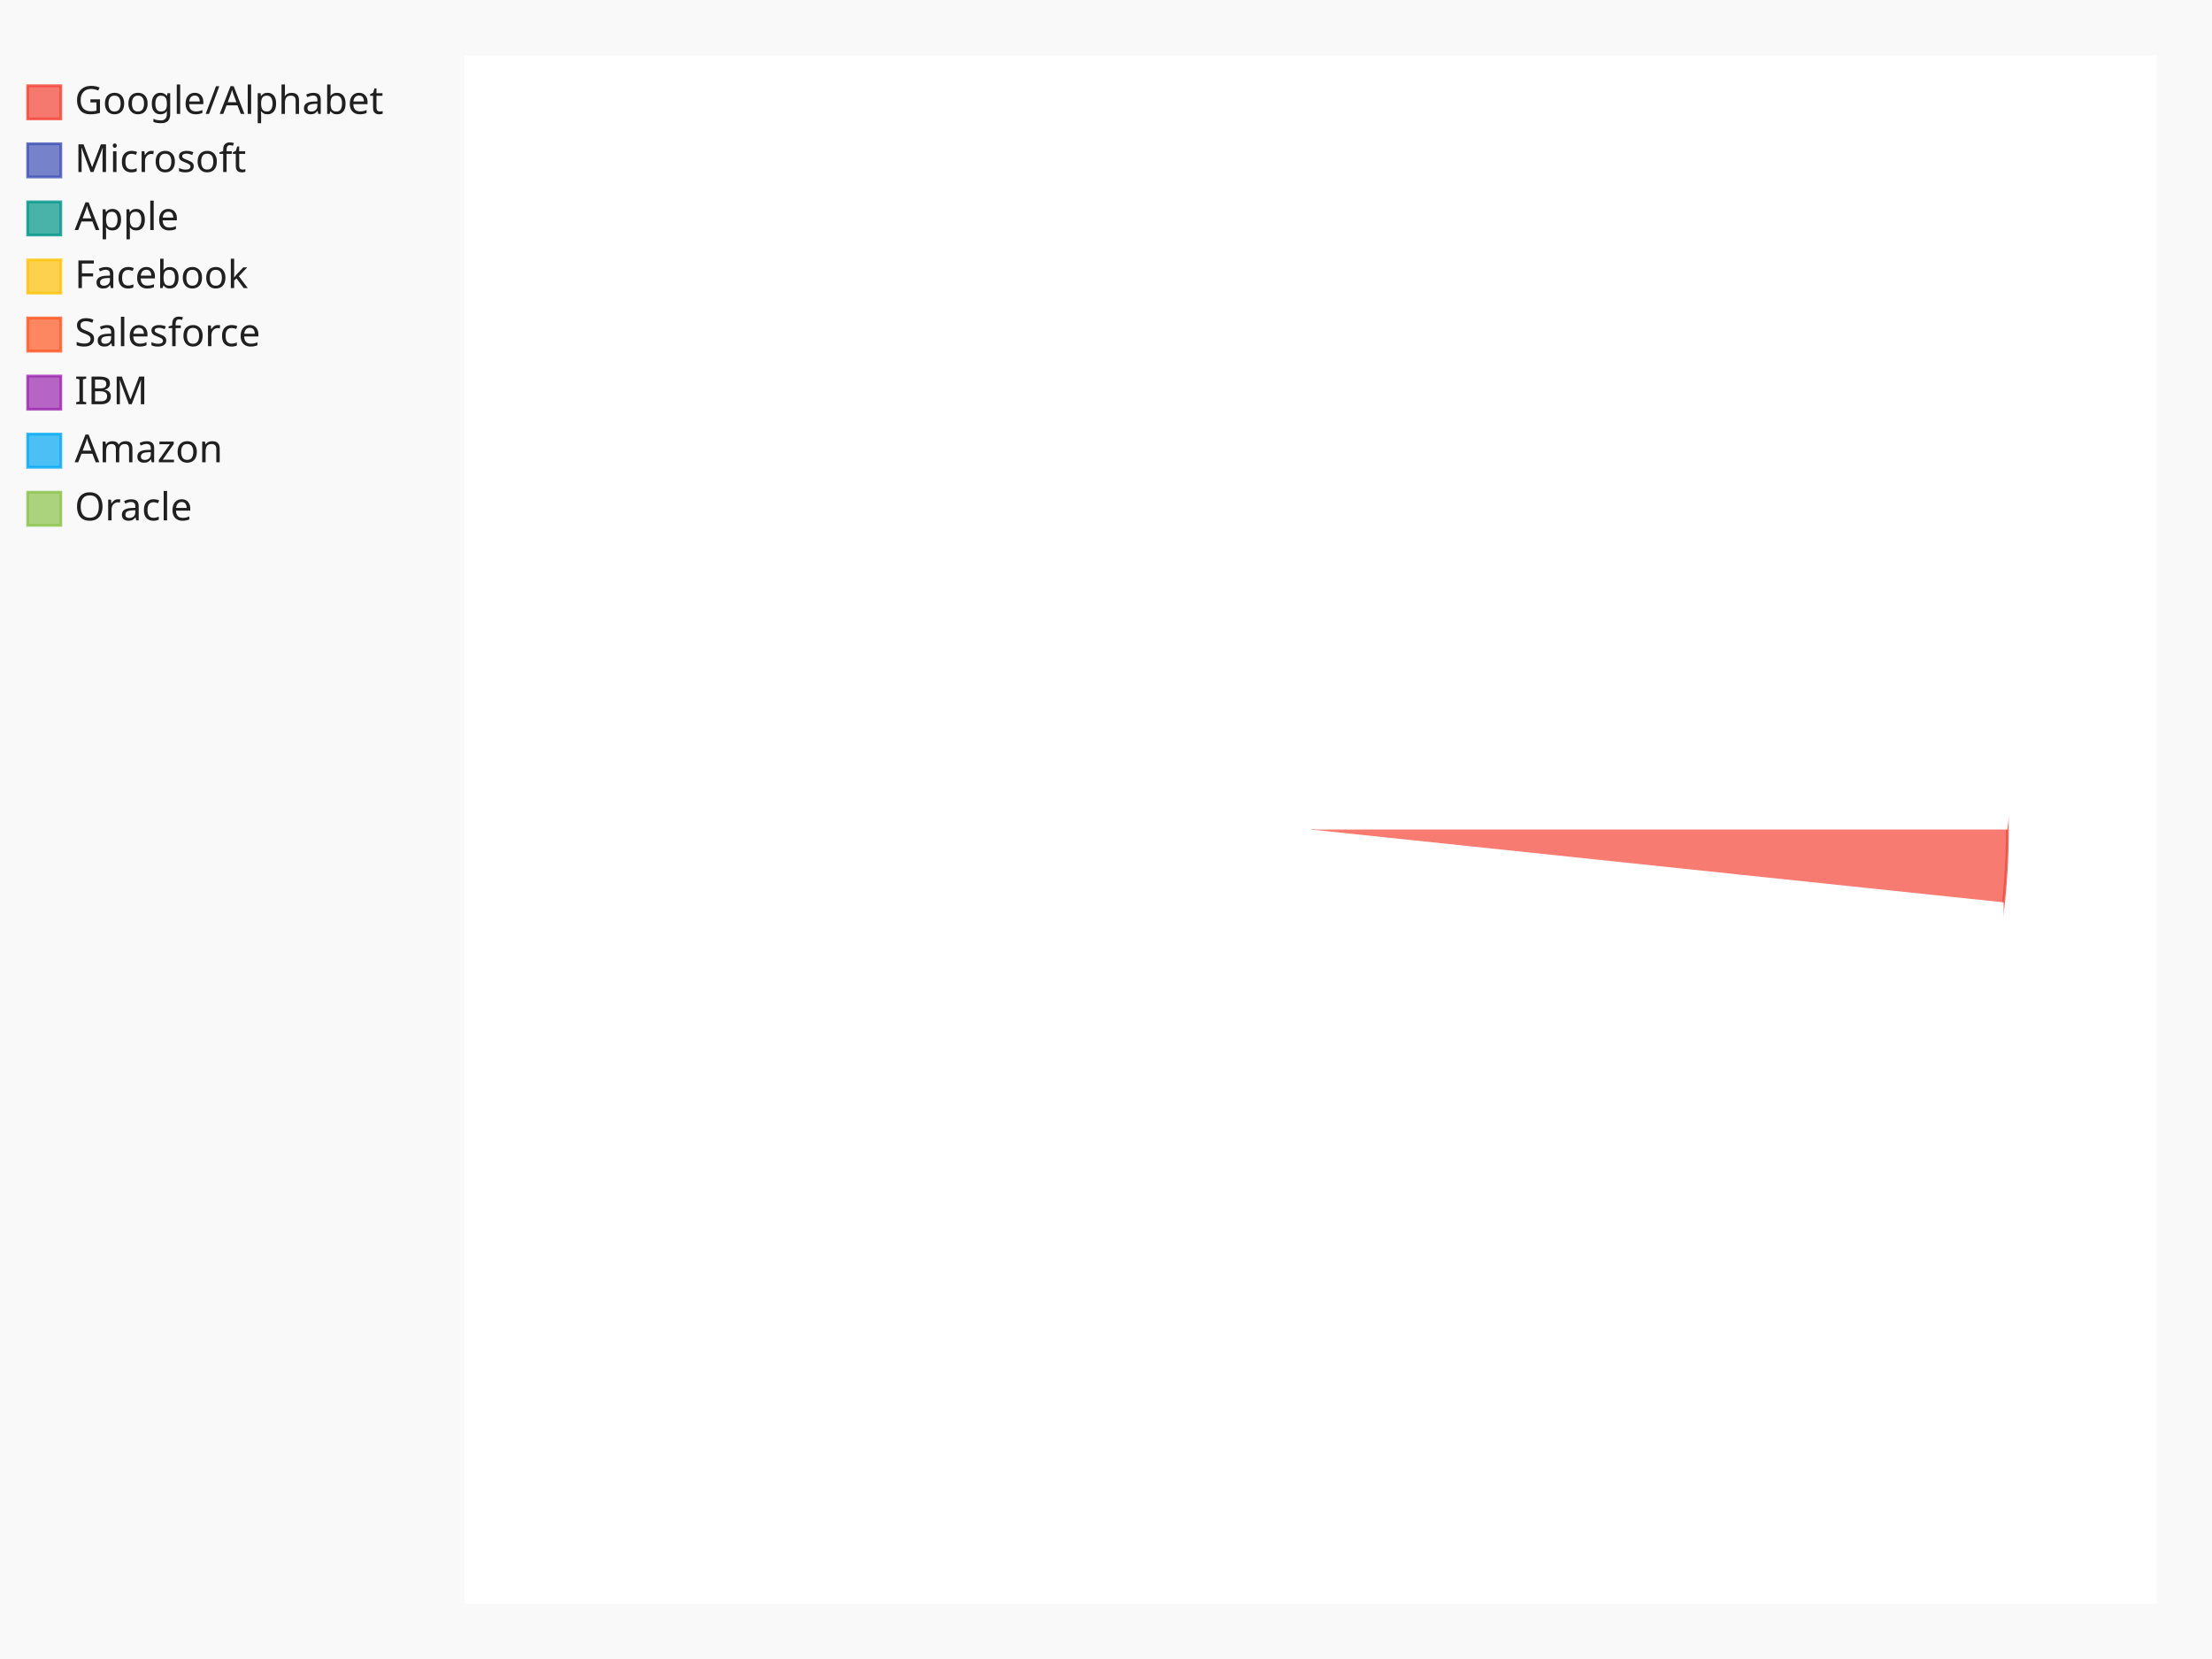
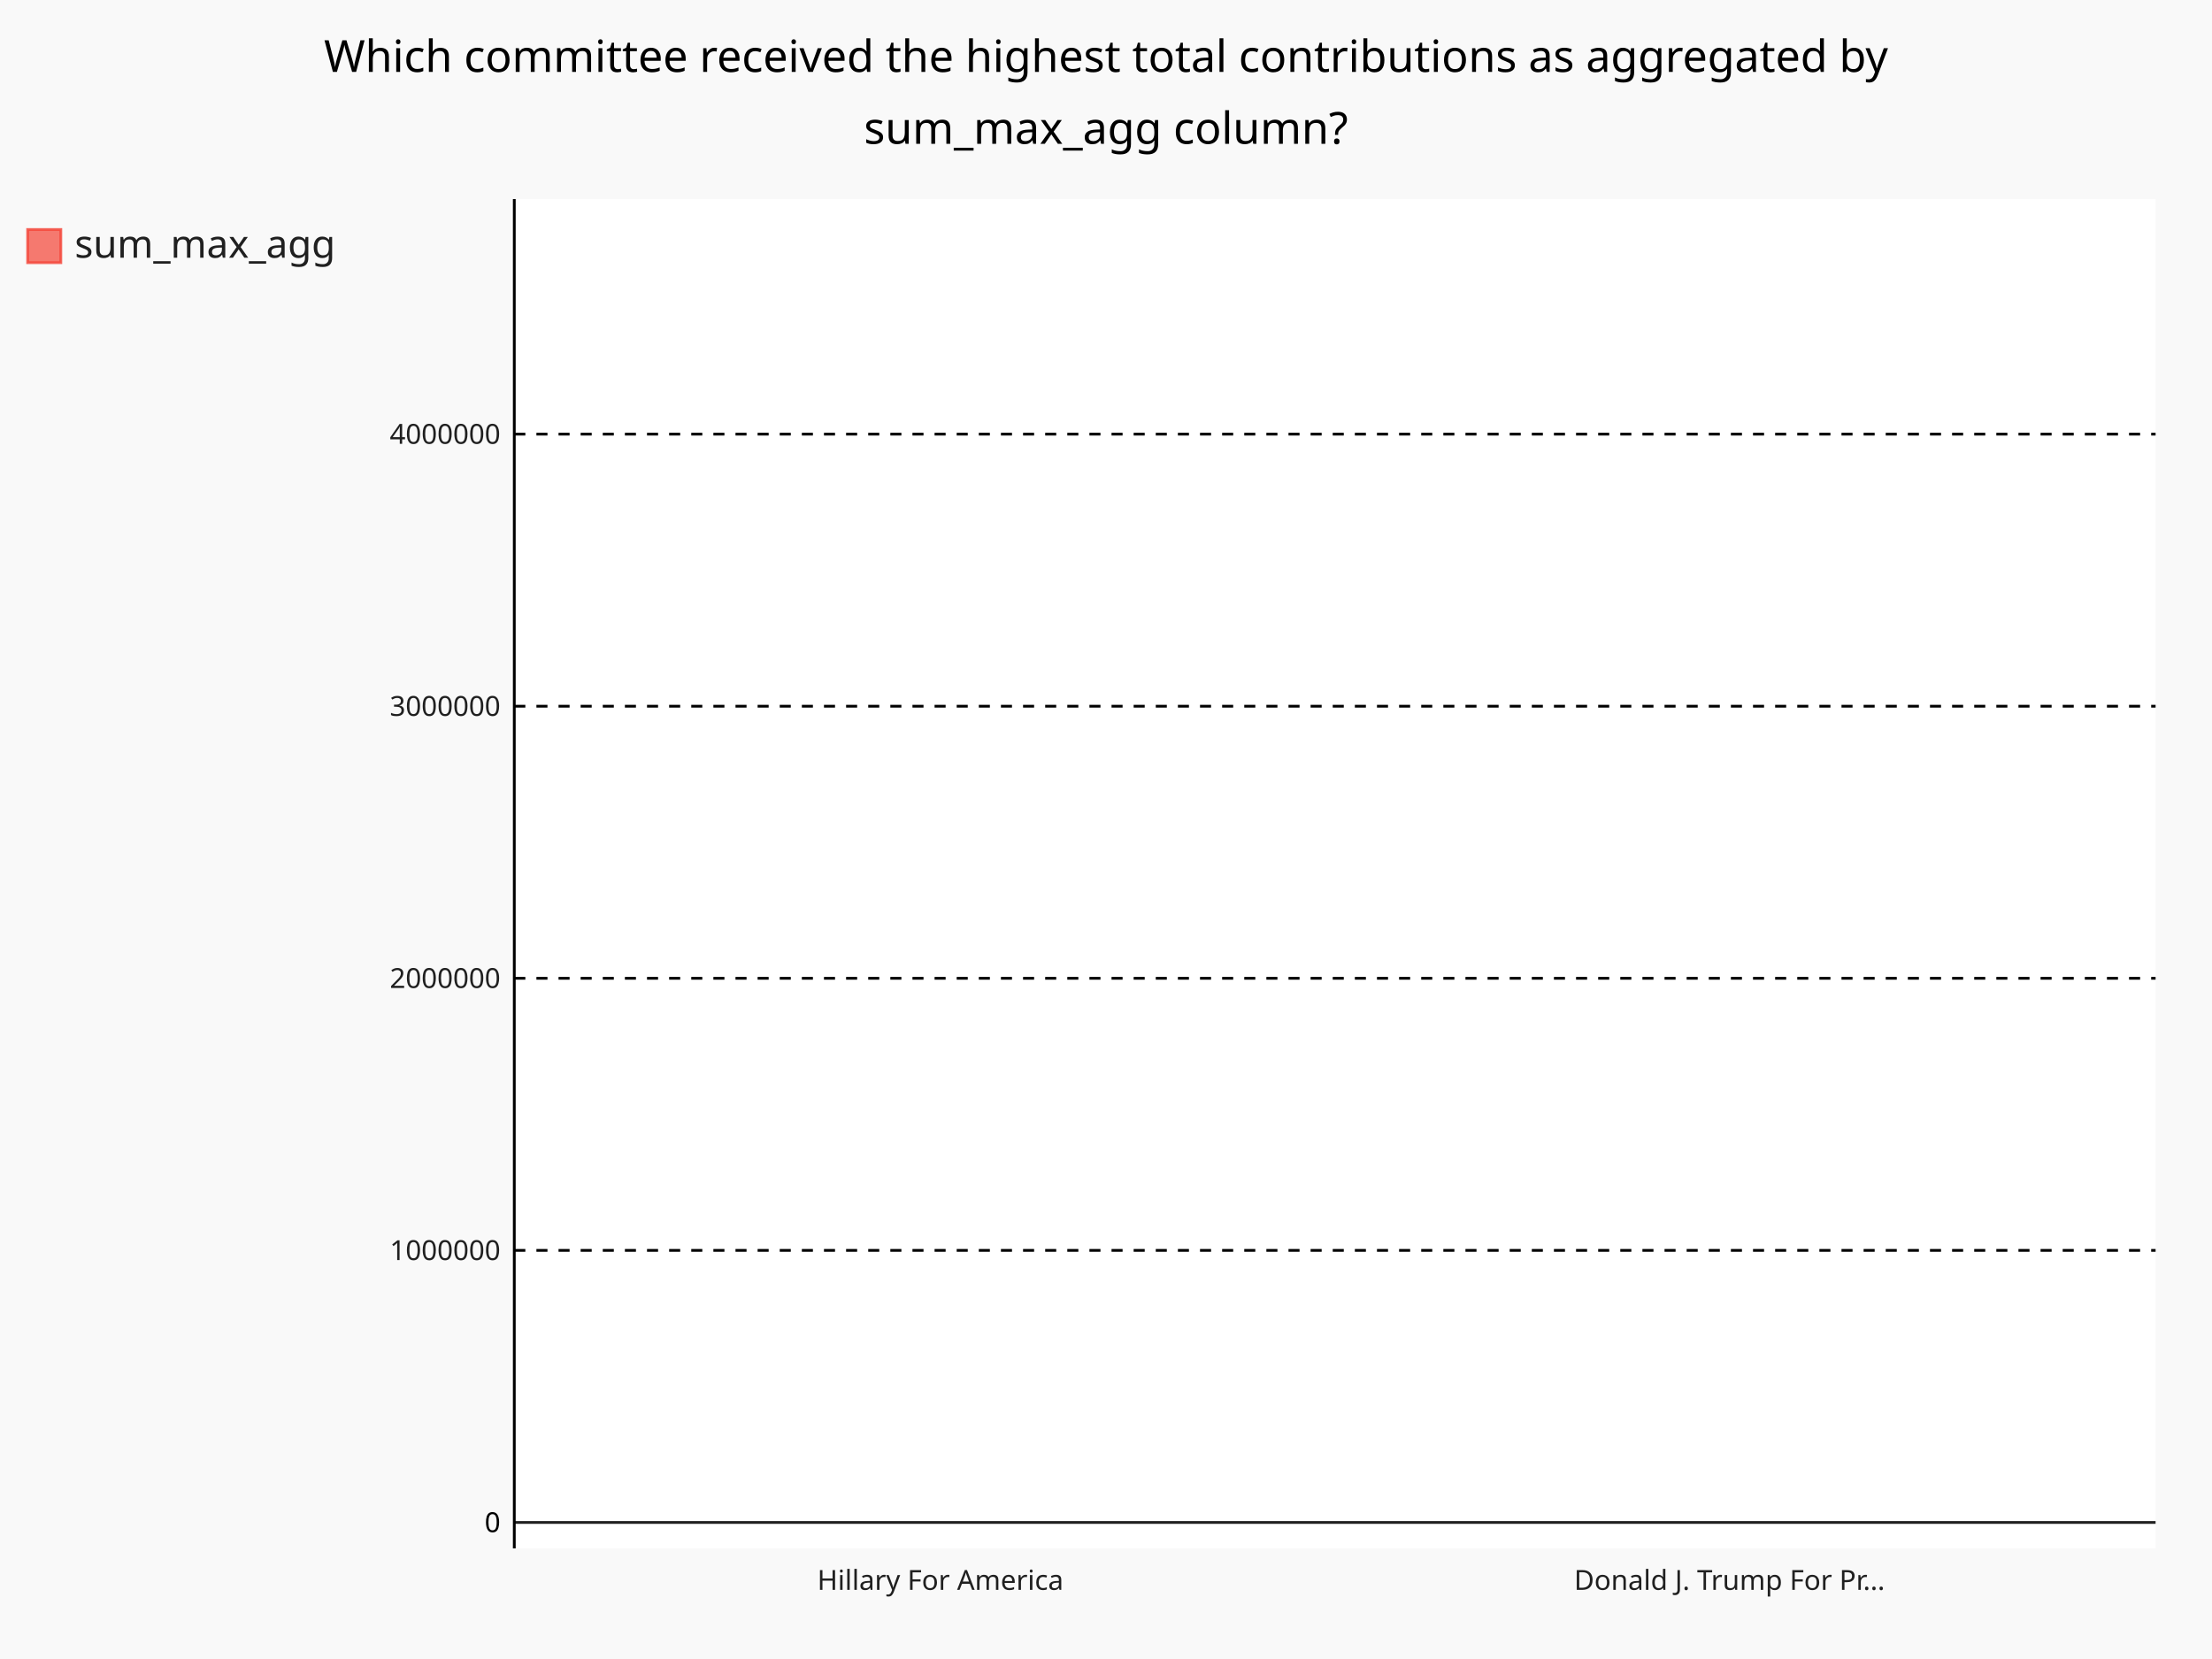
- <svg xmlns="http://www.w3.org/2000/svg" class="pygal-chart" id="chart-2355ef6a-ed0c-49d8-9a87-4e554cf9a801" viewBox="0 0 800 600">
+ <svg xmlns="http://www.w3.org/2000/svg" class="pygal-chart" id="chart-ac86c69a-0d6e-4c4f-9473-6ddcbfbb0e44" viewBox="0 0 800 600">
  <defs>
    <style type="text/css">
-    #chart-2355ef6a-ed0c-49d8-9a87-4e554cf9a801{-webkit-user-select:none;-webkit-font-smoothing:antialiased;font-family:Raleway}#chart-2355ef6a-ed0c-49d8-9a87-4e554cf9a801 .title{font-family:Raleway;font-size:16px}#chart-2355ef6a-ed0c-49d8-9a87-4e554cf9a801 .legends .legend text{font-family:Raleway;font-size:14px}#chart-2355ef6a-ed0c-49d8-9a87-4e554cf9a801 .axis text{font-family:Raleway;font-size:10px}#chart-2355ef6a-ed0c-49d8-9a87-4e554cf9a801 .axis text.major{font-family:Raleway;font-size:10px}#chart-2355ef6a-ed0c-49d8-9a87-4e554cf9a801 .text-overlay text.value{font-family:Raleway;font-size:16px}#chart-2355ef6a-ed0c-49d8-9a87-4e554cf9a801 .text-overlay text.label{font-family:Raleway;font-size:10px}#chart-2355ef6a-ed0c-49d8-9a87-4e554cf9a801 .tooltip{font-family:Raleway;font-size:14px}#chart-2355ef6a-ed0c-49d8-9a87-4e554cf9a801 text.no_data{font-family:Raleway;font-size:64px}
- #chart-2355ef6a-ed0c-49d8-9a87-4e554cf9a801{background-color:rgba(249,249,249,1)}#chart-2355ef6a-ed0c-49d8-9a87-4e554cf9a801 path,#chart-2355ef6a-ed0c-49d8-9a87-4e554cf9a801 line,#chart-2355ef6a-ed0c-49d8-9a87-4e554cf9a801 rect,#chart-2355ef6a-ed0c-49d8-9a87-4e554cf9a801 circle{-webkit-transition:4000ms ease-in;-moz-transition:4000ms ease-in;transition:4000ms ease-in}#chart-2355ef6a-ed0c-49d8-9a87-4e554cf9a801 .graph &gt; .background{fill:rgba(249,249,249,1)}#chart-2355ef6a-ed0c-49d8-9a87-4e554cf9a801 .plot &gt; .background{fill:rgba(255,255,255,1)}#chart-2355ef6a-ed0c-49d8-9a87-4e554cf9a801 .graph{fill:rgba(0,0,0,.87)}#chart-2355ef6a-ed0c-49d8-9a87-4e554cf9a801 text.no_data{fill:rgba(0,0,0,1)}#chart-2355ef6a-ed0c-49d8-9a87-4e554cf9a801 .title{fill:rgba(0,0,0,1)}#chart-2355ef6a-ed0c-49d8-9a87-4e554cf9a801 .legends .legend text{fill:rgba(0,0,0,.87)}#chart-2355ef6a-ed0c-49d8-9a87-4e554cf9a801 .legends .legend:hover text{fill:rgba(0,0,0,1)}#chart-2355ef6a-ed0c-49d8-9a87-4e554cf9a801 .axis .line{stroke:rgba(0,0,0,1)}#chart-2355ef6a-ed0c-49d8-9a87-4e554cf9a801 .axis .guide.line{stroke:rgba(0,0,0,.54)}#chart-2355ef6a-ed0c-49d8-9a87-4e554cf9a801 .axis .major.line{stroke:rgba(0,0,0,.87)}#chart-2355ef6a-ed0c-49d8-9a87-4e554cf9a801 .axis text.major{fill:rgba(0,0,0,1)}#chart-2355ef6a-ed0c-49d8-9a87-4e554cf9a801 .axis.y .guides:hover .guide.line,#chart-2355ef6a-ed0c-49d8-9a87-4e554cf9a801 .line-graph .axis.x .guides:hover .guide.line,#chart-2355ef6a-ed0c-49d8-9a87-4e554cf9a801 .stackedline-graph .axis.x .guides:hover .guide.line,#chart-2355ef6a-ed0c-49d8-9a87-4e554cf9a801 .xy-graph .axis.x .guides:hover .guide.line{stroke:rgba(0,0,0,1)}#chart-2355ef6a-ed0c-49d8-9a87-4e554cf9a801 .axis .guides:hover text{fill:rgba(0,0,0,1)}#chart-2355ef6a-ed0c-49d8-9a87-4e554cf9a801 .reactive{fill-opacity:.7;stroke-opacity:.8;stroke-width:1}#chart-2355ef6a-ed0c-49d8-9a87-4e554cf9a801 .ci{stroke:rgba(0,0,0,.87)}#chart-2355ef6a-ed0c-49d8-9a87-4e554cf9a801 .reactive.active,#chart-2355ef6a-ed0c-49d8-9a87-4e554cf9a801 .active .reactive{fill-opacity:.8;stroke-opacity:.9;stroke-width:4}#chart-2355ef6a-ed0c-49d8-9a87-4e554cf9a801 .ci .reactive.active{stroke-width:1.5}#chart-2355ef6a-ed0c-49d8-9a87-4e554cf9a801 .series text{fill:rgba(0,0,0,1)}#chart-2355ef6a-ed0c-49d8-9a87-4e554cf9a801 .tooltip rect{fill:rgba(255,255,255,1);stroke:rgba(0,0,0,1);-webkit-transition:opacity 4000ms ease-in;-moz-transition:opacity 4000ms ease-in;transition:opacity 4000ms ease-in}#chart-2355ef6a-ed0c-49d8-9a87-4e554cf9a801 .tooltip .label{fill:rgba(0,0,0,.87)}#chart-2355ef6a-ed0c-49d8-9a87-4e554cf9a801 .tooltip .label{fill:rgba(0,0,0,.87)}#chart-2355ef6a-ed0c-49d8-9a87-4e554cf9a801 .tooltip .legend{font-size:.8em;fill:rgba(0,0,0,.54)}#chart-2355ef6a-ed0c-49d8-9a87-4e554cf9a801 .tooltip .x_label{font-size:.6em;fill:rgba(0,0,0,1)}#chart-2355ef6a-ed0c-49d8-9a87-4e554cf9a801 .tooltip .xlink{font-size:.5em;text-decoration:underline}#chart-2355ef6a-ed0c-49d8-9a87-4e554cf9a801 .tooltip .value{font-size:1.5em}#chart-2355ef6a-ed0c-49d8-9a87-4e554cf9a801 .bound{font-size:.5em}#chart-2355ef6a-ed0c-49d8-9a87-4e554cf9a801 .max-value{font-size:.75em;fill:rgba(0,0,0,.54)}#chart-2355ef6a-ed0c-49d8-9a87-4e554cf9a801 .map-element{fill:rgba(255,255,255,1);stroke:rgba(0,0,0,.54) !important}#chart-2355ef6a-ed0c-49d8-9a87-4e554cf9a801 .map-element .reactive{fill-opacity:inherit;stroke-opacity:inherit}#chart-2355ef6a-ed0c-49d8-9a87-4e554cf9a801 .color-0,#chart-2355ef6a-ed0c-49d8-9a87-4e554cf9a801 .color-0 a:visited{stroke:#F44336;fill:#F44336}#chart-2355ef6a-ed0c-49d8-9a87-4e554cf9a801 .color-1,#chart-2355ef6a-ed0c-49d8-9a87-4e554cf9a801 .color-1 a:visited{stroke:#3F51B5;fill:#3F51B5}#chart-2355ef6a-ed0c-49d8-9a87-4e554cf9a801 .color-2,#chart-2355ef6a-ed0c-49d8-9a87-4e554cf9a801 .color-2 a:visited{stroke:#009688;fill:#009688}#chart-2355ef6a-ed0c-49d8-9a87-4e554cf9a801 .color-3,#chart-2355ef6a-ed0c-49d8-9a87-4e554cf9a801 .color-3 a:visited{stroke:#FFC107;fill:#FFC107}#chart-2355ef6a-ed0c-49d8-9a87-4e554cf9a801 .color-4,#chart-2355ef6a-ed0c-49d8-9a87-4e554cf9a801 .color-4 a:visited{stroke:#FF5722;fill:#FF5722}#chart-2355ef6a-ed0c-49d8-9a87-4e554cf9a801 .color-5,#chart-2355ef6a-ed0c-49d8-9a87-4e554cf9a801 .color-5 a:visited{stroke:#9C27B0;fill:#9C27B0}#chart-2355ef6a-ed0c-49d8-9a87-4e554cf9a801 .color-6,#chart-2355ef6a-ed0c-49d8-9a87-4e554cf9a801 .color-6 a:visited{stroke:#03A9F4;fill:#03A9F4}#chart-2355ef6a-ed0c-49d8-9a87-4e554cf9a801 .color-7,#chart-2355ef6a-ed0c-49d8-9a87-4e554cf9a801 .color-7 a:visited{stroke:#8BC34A;fill:#8BC34A}#chart-2355ef6a-ed0c-49d8-9a87-4e554cf9a801 .text-overlay .color-0 text{fill:black}#chart-2355ef6a-ed0c-49d8-9a87-4e554cf9a801 .text-overlay .color-1 text{fill:black}#chart-2355ef6a-ed0c-49d8-9a87-4e554cf9a801 .text-overlay .color-2 text{fill:black}#chart-2355ef6a-ed0c-49d8-9a87-4e554cf9a801 .text-overlay .color-3 text{fill:black}#chart-2355ef6a-ed0c-49d8-9a87-4e554cf9a801 .text-overlay .color-4 text{fill:black}#chart-2355ef6a-ed0c-49d8-9a87-4e554cf9a801 .text-overlay .color-5 text{fill:black}#chart-2355ef6a-ed0c-49d8-9a87-4e554cf9a801 .text-overlay .color-6 text{fill:black}#chart-2355ef6a-ed0c-49d8-9a87-4e554cf9a801 .text-overlay .color-7 text{fill:black}
- #chart-2355ef6a-ed0c-49d8-9a87-4e554cf9a801 text.no_data{text-anchor:middle}#chart-2355ef6a-ed0c-49d8-9a87-4e554cf9a801 .guide.line{fill:none}#chart-2355ef6a-ed0c-49d8-9a87-4e554cf9a801 .centered{text-anchor:middle}#chart-2355ef6a-ed0c-49d8-9a87-4e554cf9a801 .title{text-anchor:middle}#chart-2355ef6a-ed0c-49d8-9a87-4e554cf9a801 .legends .legend text{fill-opacity:1}#chart-2355ef6a-ed0c-49d8-9a87-4e554cf9a801 .axis.x text{text-anchor:middle}#chart-2355ef6a-ed0c-49d8-9a87-4e554cf9a801 .axis.x:not(.web) text[transform]{text-anchor:start}#chart-2355ef6a-ed0c-49d8-9a87-4e554cf9a801 .axis.x:not(.web) text[transform].backwards{text-anchor:end}#chart-2355ef6a-ed0c-49d8-9a87-4e554cf9a801 .axis.y text{text-anchor:end}#chart-2355ef6a-ed0c-49d8-9a87-4e554cf9a801 .axis.y text[transform].backwards{text-anchor:start}#chart-2355ef6a-ed0c-49d8-9a87-4e554cf9a801 .axis.y2 text{text-anchor:start}#chart-2355ef6a-ed0c-49d8-9a87-4e554cf9a801 .axis.y2 text[transform].backwards{text-anchor:end}#chart-2355ef6a-ed0c-49d8-9a87-4e554cf9a801 .axis .guide.line{stroke-dasharray:4,4;stroke:black}#chart-2355ef6a-ed0c-49d8-9a87-4e554cf9a801 .axis .major.guide.line{stroke-dasharray:6,6;stroke:black}#chart-2355ef6a-ed0c-49d8-9a87-4e554cf9a801 .horizontal .axis.y .guide.line,#chart-2355ef6a-ed0c-49d8-9a87-4e554cf9a801 .horizontal .axis.y2 .guide.line,#chart-2355ef6a-ed0c-49d8-9a87-4e554cf9a801 .vertical .axis.x .guide.line{opacity:0}#chart-2355ef6a-ed0c-49d8-9a87-4e554cf9a801 .horizontal .axis.always_show .guide.line,#chart-2355ef6a-ed0c-49d8-9a87-4e554cf9a801 .vertical .axis.always_show .guide.line{opacity:1 !important}#chart-2355ef6a-ed0c-49d8-9a87-4e554cf9a801 .axis.y .guides:hover .guide.line,#chart-2355ef6a-ed0c-49d8-9a87-4e554cf9a801 .axis.y2 .guides:hover .guide.line,#chart-2355ef6a-ed0c-49d8-9a87-4e554cf9a801 .axis.x .guides:hover .guide.line{opacity:1}#chart-2355ef6a-ed0c-49d8-9a87-4e554cf9a801 .axis .guides:hover text{opacity:1}#chart-2355ef6a-ed0c-49d8-9a87-4e554cf9a801 .nofill{fill:none}#chart-2355ef6a-ed0c-49d8-9a87-4e554cf9a801 .subtle-fill{fill-opacity:.2}#chart-2355ef6a-ed0c-49d8-9a87-4e554cf9a801 .dot{stroke-width:1px;fill-opacity:1;stroke-opacity:1}#chart-2355ef6a-ed0c-49d8-9a87-4e554cf9a801 .dot.active{stroke-width:5px}#chart-2355ef6a-ed0c-49d8-9a87-4e554cf9a801 .dot.negative{fill:transparent}#chart-2355ef6a-ed0c-49d8-9a87-4e554cf9a801 text,#chart-2355ef6a-ed0c-49d8-9a87-4e554cf9a801 tspan{stroke:none !important}#chart-2355ef6a-ed0c-49d8-9a87-4e554cf9a801 .series text.active{opacity:1}#chart-2355ef6a-ed0c-49d8-9a87-4e554cf9a801 .tooltip rect{fill-opacity:.95;stroke-width:.5}#chart-2355ef6a-ed0c-49d8-9a87-4e554cf9a801 .tooltip text{fill-opacity:1}#chart-2355ef6a-ed0c-49d8-9a87-4e554cf9a801 .showable{visibility:hidden}#chart-2355ef6a-ed0c-49d8-9a87-4e554cf9a801 .showable.shown{visibility:visible}#chart-2355ef6a-ed0c-49d8-9a87-4e554cf9a801 .gauge-background{fill:rgba(229,229,229,1);stroke:none}#chart-2355ef6a-ed0c-49d8-9a87-4e554cf9a801 .bg-lines{stroke:rgba(249,249,249,1);stroke-width:2px}
+    #chart-ac86c69a-0d6e-4c4f-9473-6ddcbfbb0e44{-webkit-user-select:none;-webkit-font-smoothing:antialiased;font-family:Raleway}#chart-ac86c69a-0d6e-4c4f-9473-6ddcbfbb0e44 .title{font-family:Raleway;font-size:16px}#chart-ac86c69a-0d6e-4c4f-9473-6ddcbfbb0e44 .legends .legend text{font-family:Raleway;font-size:14px}#chart-ac86c69a-0d6e-4c4f-9473-6ddcbfbb0e44 .axis text{font-family:Raleway;font-size:10px}#chart-ac86c69a-0d6e-4c4f-9473-6ddcbfbb0e44 .axis text.major{font-family:Raleway;font-size:10px}#chart-ac86c69a-0d6e-4c4f-9473-6ddcbfbb0e44 .text-overlay text.value{font-family:Raleway;font-size:16px}#chart-ac86c69a-0d6e-4c4f-9473-6ddcbfbb0e44 .text-overlay text.label{font-family:Raleway;font-size:10px}#chart-ac86c69a-0d6e-4c4f-9473-6ddcbfbb0e44 .tooltip{font-family:Raleway;font-size:14px}#chart-ac86c69a-0d6e-4c4f-9473-6ddcbfbb0e44 text.no_data{font-family:Raleway;font-size:64px}
+ #chart-ac86c69a-0d6e-4c4f-9473-6ddcbfbb0e44{background-color:rgba(249,249,249,1)}#chart-ac86c69a-0d6e-4c4f-9473-6ddcbfbb0e44 path,#chart-ac86c69a-0d6e-4c4f-9473-6ddcbfbb0e44 line,#chart-ac86c69a-0d6e-4c4f-9473-6ddcbfbb0e44 rect,#chart-ac86c69a-0d6e-4c4f-9473-6ddcbfbb0e44 circle{-webkit-transition:4000ms ease-in;-moz-transition:4000ms ease-in;transition:4000ms ease-in}#chart-ac86c69a-0d6e-4c4f-9473-6ddcbfbb0e44 .graph &gt; .background{fill:rgba(249,249,249,1)}#chart-ac86c69a-0d6e-4c4f-9473-6ddcbfbb0e44 .plot &gt; .background{fill:rgba(255,255,255,1)}#chart-ac86c69a-0d6e-4c4f-9473-6ddcbfbb0e44 .graph{fill:rgba(0,0,0,.87)}#chart-ac86c69a-0d6e-4c4f-9473-6ddcbfbb0e44 text.no_data{fill:rgba(0,0,0,1)}#chart-ac86c69a-0d6e-4c4f-9473-6ddcbfbb0e44 .title{fill:rgba(0,0,0,1)}#chart-ac86c69a-0d6e-4c4f-9473-6ddcbfbb0e44 .legends .legend text{fill:rgba(0,0,0,.87)}#chart-ac86c69a-0d6e-4c4f-9473-6ddcbfbb0e44 .legends .legend:hover text{fill:rgba(0,0,0,1)}#chart-ac86c69a-0d6e-4c4f-9473-6ddcbfbb0e44 .axis .line{stroke:rgba(0,0,0,1)}#chart-ac86c69a-0d6e-4c4f-9473-6ddcbfbb0e44 .axis .guide.line{stroke:rgba(0,0,0,.54)}#chart-ac86c69a-0d6e-4c4f-9473-6ddcbfbb0e44 .axis .major.line{stroke:rgba(0,0,0,.87)}#chart-ac86c69a-0d6e-4c4f-9473-6ddcbfbb0e44 .axis text.major{fill:rgba(0,0,0,1)}#chart-ac86c69a-0d6e-4c4f-9473-6ddcbfbb0e44 .axis.y .guides:hover .guide.line,#chart-ac86c69a-0d6e-4c4f-9473-6ddcbfbb0e44 .line-graph .axis.x .guides:hover .guide.line,#chart-ac86c69a-0d6e-4c4f-9473-6ddcbfbb0e44 .stackedline-graph .axis.x .guides:hover .guide.line,#chart-ac86c69a-0d6e-4c4f-9473-6ddcbfbb0e44 .xy-graph .axis.x .guides:hover .guide.line{stroke:rgba(0,0,0,1)}#chart-ac86c69a-0d6e-4c4f-9473-6ddcbfbb0e44 .axis .guides:hover text{fill:rgba(0,0,0,1)}#chart-ac86c69a-0d6e-4c4f-9473-6ddcbfbb0e44 .reactive{fill-opacity:.7;stroke-opacity:.8;stroke-width:1}#chart-ac86c69a-0d6e-4c4f-9473-6ddcbfbb0e44 .ci{stroke:rgba(0,0,0,.87)}#chart-ac86c69a-0d6e-4c4f-9473-6ddcbfbb0e44 .reactive.active,#chart-ac86c69a-0d6e-4c4f-9473-6ddcbfbb0e44 .active .reactive{fill-opacity:.8;stroke-opacity:.9;stroke-width:4}#chart-ac86c69a-0d6e-4c4f-9473-6ddcbfbb0e44 .ci .reactive.active{stroke-width:1.5}#chart-ac86c69a-0d6e-4c4f-9473-6ddcbfbb0e44 .series text{fill:rgba(0,0,0,1)}#chart-ac86c69a-0d6e-4c4f-9473-6ddcbfbb0e44 .tooltip rect{fill:rgba(255,255,255,1);stroke:rgba(0,0,0,1);-webkit-transition:opacity 4000ms ease-in;-moz-transition:opacity 4000ms ease-in;transition:opacity 4000ms ease-in}#chart-ac86c69a-0d6e-4c4f-9473-6ddcbfbb0e44 .tooltip .label{fill:rgba(0,0,0,.87)}#chart-ac86c69a-0d6e-4c4f-9473-6ddcbfbb0e44 .tooltip .label{fill:rgba(0,0,0,.87)}#chart-ac86c69a-0d6e-4c4f-9473-6ddcbfbb0e44 .tooltip .legend{font-size:.8em;fill:rgba(0,0,0,.54)}#chart-ac86c69a-0d6e-4c4f-9473-6ddcbfbb0e44 .tooltip .x_label{font-size:.6em;fill:rgba(0,0,0,1)}#chart-ac86c69a-0d6e-4c4f-9473-6ddcbfbb0e44 .tooltip .xlink{font-size:.5em;text-decoration:underline}#chart-ac86c69a-0d6e-4c4f-9473-6ddcbfbb0e44 .tooltip .value{font-size:1.5em}#chart-ac86c69a-0d6e-4c4f-9473-6ddcbfbb0e44 .bound{font-size:.5em}#chart-ac86c69a-0d6e-4c4f-9473-6ddcbfbb0e44 .max-value{font-size:.75em;fill:rgba(0,0,0,.54)}#chart-ac86c69a-0d6e-4c4f-9473-6ddcbfbb0e44 .map-element{fill:rgba(255,255,255,1);stroke:rgba(0,0,0,.54) !important}#chart-ac86c69a-0d6e-4c4f-9473-6ddcbfbb0e44 .map-element .reactive{fill-opacity:inherit;stroke-opacity:inherit}#chart-ac86c69a-0d6e-4c4f-9473-6ddcbfbb0e44 .color-0,#chart-ac86c69a-0d6e-4c4f-9473-6ddcbfbb0e44 .color-0 a:visited{stroke:#F44336;fill:#F44336}#chart-ac86c69a-0d6e-4c4f-9473-6ddcbfbb0e44 .text-overlay .color-0 text{fill:black}
+ #chart-ac86c69a-0d6e-4c4f-9473-6ddcbfbb0e44 text.no_data{text-anchor:middle}#chart-ac86c69a-0d6e-4c4f-9473-6ddcbfbb0e44 .guide.line{fill:none}#chart-ac86c69a-0d6e-4c4f-9473-6ddcbfbb0e44 .centered{text-anchor:middle}#chart-ac86c69a-0d6e-4c4f-9473-6ddcbfbb0e44 .title{text-anchor:middle}#chart-ac86c69a-0d6e-4c4f-9473-6ddcbfbb0e44 .legends .legend text{fill-opacity:1}#chart-ac86c69a-0d6e-4c4f-9473-6ddcbfbb0e44 .axis.x text{text-anchor:middle}#chart-ac86c69a-0d6e-4c4f-9473-6ddcbfbb0e44 .axis.x:not(.web) text[transform]{text-anchor:start}#chart-ac86c69a-0d6e-4c4f-9473-6ddcbfbb0e44 .axis.x:not(.web) text[transform].backwards{text-anchor:end}#chart-ac86c69a-0d6e-4c4f-9473-6ddcbfbb0e44 .axis.y text{text-anchor:end}#chart-ac86c69a-0d6e-4c4f-9473-6ddcbfbb0e44 .axis.y text[transform].backwards{text-anchor:start}#chart-ac86c69a-0d6e-4c4f-9473-6ddcbfbb0e44 .axis.y2 text{text-anchor:start}#chart-ac86c69a-0d6e-4c4f-9473-6ddcbfbb0e44 .axis.y2 text[transform].backwards{text-anchor:end}#chart-ac86c69a-0d6e-4c4f-9473-6ddcbfbb0e44 .axis .guide.line{stroke-dasharray:4,4;stroke:black}#chart-ac86c69a-0d6e-4c4f-9473-6ddcbfbb0e44 .axis .major.guide.line{stroke-dasharray:6,6;stroke:black}#chart-ac86c69a-0d6e-4c4f-9473-6ddcbfbb0e44 .horizontal .axis.y .guide.line,#chart-ac86c69a-0d6e-4c4f-9473-6ddcbfbb0e44 .horizontal .axis.y2 .guide.line,#chart-ac86c69a-0d6e-4c4f-9473-6ddcbfbb0e44 .vertical .axis.x .guide.line{opacity:0}#chart-ac86c69a-0d6e-4c4f-9473-6ddcbfbb0e44 .horizontal .axis.always_show .guide.line,#chart-ac86c69a-0d6e-4c4f-9473-6ddcbfbb0e44 .vertical .axis.always_show .guide.line{opacity:1 !important}#chart-ac86c69a-0d6e-4c4f-9473-6ddcbfbb0e44 .axis.y .guides:hover .guide.line,#chart-ac86c69a-0d6e-4c4f-9473-6ddcbfbb0e44 .axis.y2 .guides:hover .guide.line,#chart-ac86c69a-0d6e-4c4f-9473-6ddcbfbb0e44 .axis.x .guides:hover .guide.line{opacity:1}#chart-ac86c69a-0d6e-4c4f-9473-6ddcbfbb0e44 .axis .guides:hover text{opacity:1}#chart-ac86c69a-0d6e-4c4f-9473-6ddcbfbb0e44 .nofill{fill:none}#chart-ac86c69a-0d6e-4c4f-9473-6ddcbfbb0e44 .subtle-fill{fill-opacity:.2}#chart-ac86c69a-0d6e-4c4f-9473-6ddcbfbb0e44 .dot{stroke-width:1px;fill-opacity:1;stroke-opacity:1}#chart-ac86c69a-0d6e-4c4f-9473-6ddcbfbb0e44 .dot.active{stroke-width:5px}#chart-ac86c69a-0d6e-4c4f-9473-6ddcbfbb0e44 .dot.negative{fill:transparent}#chart-ac86c69a-0d6e-4c4f-9473-6ddcbfbb0e44 text,#chart-ac86c69a-0d6e-4c4f-9473-6ddcbfbb0e44 tspan{stroke:none !important}#chart-ac86c69a-0d6e-4c4f-9473-6ddcbfbb0e44 .series text.active{opacity:1}#chart-ac86c69a-0d6e-4c4f-9473-6ddcbfbb0e44 .tooltip rect{fill-opacity:.95;stroke-width:.5}#chart-ac86c69a-0d6e-4c4f-9473-6ddcbfbb0e44 .tooltip text{fill-opacity:1}#chart-ac86c69a-0d6e-4c4f-9473-6ddcbfbb0e44 .showable{visibility:hidden}#chart-ac86c69a-0d6e-4c4f-9473-6ddcbfbb0e44 .showable.shown{visibility:visible}#chart-ac86c69a-0d6e-4c4f-9473-6ddcbfbb0e44 .gauge-background{fill:rgba(229,229,229,1);stroke:none}#chart-ac86c69a-0d6e-4c4f-9473-6ddcbfbb0e44 .bg-lines{stroke:rgba(249,249,249,1);stroke-width:2px}
  </style>
    <mask id="reveal-mask">
-       <rect fill="black" height="600" width="800" x="0" y="0" />
-       <path d="M306 280 L558.0 280.0 A252 252 0 1 1 556.62 306.341 L306 280 Z" fill="white" />
+       <rect fill="white" height="10" id="mask-rect" width="800" x="0" y="590" />
    </mask>
  </defs>
-   <g class="graph pie-graph vertical">
+   <g class="graph bar-graph vertical">
    <rect class="background" height="600" width="800" x="0" y="0" />
-     <g class="plot" transform="translate(168, 20)">
-       <rect class="background" height="560" width="612.0" x="0" y="0" />
-       <g class="series serie-0 color-0">
-         <g class="slices">
-           <g class="slice">
-             <path class="slice reactive tooltip-trigger" d="M306 28 A252 252 0 0 1 536.067 382.826 L306 280 A0 0 0 0 0 306 280 z" mask="url(#reveal-mask)" />
-           </g>
+     <g class="plot" transform="translate(186, 72)">
+       <rect class="background" height="488" width="593.6" x="0" y="0" />
+       <g class="axis y always_show">
+         <g class="guides">
+           <path class="axis major line" d="M0 478.615 h593.6" />
+           <text class="major" x="-5" y="482.115">
+       0
+      </text>
+         </g>
+         <g class="guides">
+           <path class="guide line" d="M0 380.215 h593.6" />
+           <text class="" x="-5" y="383.715">
+       1000000
+      </text>
+         </g>
+         <g class="guides">
+           <path class="guide line" d="M0 281.814 h593.6" />
+           <text class="" x="-5" y="285.314">
+       2000000
+      </text>
+         </g>
+         <g class="guides">
+           <path class="guide line" d="M0 183.413 h593.6" />
+           <text class="" x="-5" y="186.913">
+       3000000
+      </text>
+         </g>
+         <g class="guides">
+           <path class="guide line" d="M0 85.012 h593.6" />
+           <text class="" x="-5" y="88.512">
+       4000000
+      </text>
        </g>
      </g>
-       <g class="series serie-1 color-1">
-         <g class="slices">
-           <g class="slice">
-             <path class="slice reactive tooltip-trigger" d="M536.067 382.826 A252 252 0 0 1 348.546 528.382 L306 280 A0 0 0 0 0 306 280 z" mask="url(#reveal-mask)" />
-           </g>
+       <g class="axis x">
+         <path class="line" d="M0 0 v488" />
+         <g class="guides">
+           <path class="guide line" d="M154.108 0 v488" />
+           <text class="" x="154.108" y="503.0">
+       Hillary For America
+      </text>
+         </g>
+         <g class="guides">
+           <path class="guide line" d="M439.492 0 v488" />
+           <text class="" x="439.492" y="503.0">
+       Donald J. Trump For Pr…
+      </text>
        </g>
      </g>
-       <g class="series serie-2 color-2">
-         <g class="slices">
-           <g class="slice">
-             <path class="slice reactive tooltip-trigger" d="M348.546 528.382 A252 252 0 0 1 139.609 469.257 L306 280 A0 0 0 0 0 306 280 z" mask="url(#reveal-mask)" />
+       <g class="series serie-0 color-0">
+         <g class="bars">
+           <g class="bar">
+             <rect class="rect reactive tooltip-trigger" height="469.231" mask="url(#reveal-mask)" rx="0" ry="0" width="221.002" x="43.607" y="9.385" />
          </g>
-         </g>
-       </g>
-       <g class="series serie-3 color-3">
-         <g class="slices">
-           <g class="slice">
-             <path class="slice reactive tooltip-trigger" d="M139.609 469.257 A252 252 0 0 1 60.418 336.512 L306 280 A0 0 0 0 0 306 280 z" mask="url(#reveal-mask)" />
-           </g>
-         </g>
-       </g>
-       <g class="series serie-4 color-4">
-         <g class="slices">
-           <g class="slice">
-             <path class="slice reactive tooltip-trigger" d="M60.418 336.512 A252 252 0 0 1 68.419 195.982 L306 280 A0 0 0 0 0 306 280 z" mask="url(#reveal-mask)" />
-           </g>
-         </g>
-       </g>
-       <g class="series serie-5 color-5">
-         <g class="slices">
-           <g class="slice">
-             <path class="slice reactive tooltip-trigger" d="M68.419 195.982 A252 252 0 0 1 136.074 93.911 L306 280 A0 0 0 0 0 306 280 z" mask="url(#reveal-mask)" />
-           </g>
-         </g>
-       </g>
-       <g class="series serie-6 color-6">
-         <g class="slices">
-           <g class="slice">
-             <path class="slice reactive tooltip-trigger" d="M136.074 93.911 A252 252 0 0 1 234.898 38.239 L306 280 A0 0 0 0 0 306 280 z" mask="url(#reveal-mask)" />
-           </g>
-         </g>
-       </g>
-       <g class="series serie-7 color-7">
-         <g class="slices">
-           <g class="slice">
-             <path class="slice reactive tooltip-trigger" d="M234.898 38.239 A252 252 0 0 1 306 28 L306 280 A0 0 0 0 0 306 280 z" mask="url(#reveal-mask)" />
+           <g class="bar">
+             <rect class="rect reactive tooltip-trigger" height="16.017" mask="url(#reveal-mask)" rx="0" ry="0" width="221.002" x="328.991" y="462.599" />
          </g>
        </g>
      </g>
    </g>
-     <g class="titles" />
-     <g class="plot overlay" transform="translate(168, 20)">
+     <g class="titles">
+       <text class="title plot_title" x="400.0" y="26">
+     Which committee received the highest total contributions as aggregated by
+    </text>
+       <text class="title plot_title" x="400.0" y="52">
+     sum_max_agg column?
+    </text>
+     </g>
+     <g class="plot overlay" transform="translate(186, 72)">
      <g class="series serie-0 color-0" />
-       <g class="series serie-1 color-1" />
-       <g class="series serie-2 color-2" />
-       <g class="series serie-3 color-3" />
-       <g class="series serie-4 color-4" />
-       <g class="series serie-5 color-5" />
-       <g class="series serie-6 color-6" />
-       <g class="series serie-7 color-7" />
    </g>
-     <g class="plot text-overlay" transform="translate(168, 20)">
+     <g class="plot text-overlay" transform="translate(186, 72)">
      <g class="series serie-0 color-0" />
-       <g class="series serie-1 color-1" />
-       <g class="series serie-2 color-2" />
-       <g class="series serie-3 color-3" />
-       <g class="series serie-4 color-4" />
-       <g class="series serie-5 color-5" />
-       <g class="series serie-6 color-6" />
-       <g class="series serie-7 color-7" />
    </g>
-     <g class="plot tooltip-overlay" transform="translate(168, 20)">
+     <g class="plot tooltip-overlay" transform="translate(186, 72)">
      <g class="tooltip" style="opacity: 0" transform="translate(0 0)">
        <rect class="tooltip-box" height="0" rx="0" ry="0" width="0" />
        <g class="text" />
      </g>
    </g>
-     <g class="legends" transform="translate(10, 30)">
+     <g class="legends" transform="translate(10, 82)">
      <g class="legend reactive activate-serie" id="activate-serie-0">
        <rect class="color-0 reactive" height="12" width="12" x="0.0" y="1.0" />
        <text x="17.0" y="11.2">
-      Google/Alphabet
-     </text>
-       </g>
-       <g class="legend reactive activate-serie" id="activate-serie-1">
-         <rect class="color-1 reactive" height="12" width="12" x="0.0" y="22.0" />
-         <text x="17.0" y="32.2">
-      Microsoft
-     </text>
-       </g>
-       <g class="legend reactive activate-serie" id="activate-serie-2">
-         <rect class="color-2 reactive" height="12" width="12" x="0.0" y="43.0" />
-         <text x="17.0" y="53.2">
-      Apple
-     </text>
-       </g>
-       <g class="legend reactive activate-serie" id="activate-serie-3">
-         <rect class="color-3 reactive" height="12" width="12" x="0.0" y="64.0" />
-         <text x="17.0" y="74.2">
-      Facebook
-     </text>
-       </g>
-       <g class="legend reactive activate-serie" id="activate-serie-4">
-         <rect class="color-4 reactive" height="12" width="12" x="0.0" y="85.0" />
-         <text x="17.0" y="95.2">
-      Salesforce
-     </text>
-       </g>
-       <g class="legend reactive activate-serie" id="activate-serie-5">
-         <rect class="color-5 reactive" height="12" width="12" x="0.0" y="106.0" />
-         <text x="17.0" y="116.2">
-      IBM
-     </text>
-       </g>
-       <g class="legend reactive activate-serie" id="activate-serie-6">
-         <rect class="color-6 reactive" height="12" width="12" x="0.0" y="127.0" />
-         <text x="17.0" y="137.2">
-      Amazon
-     </text>
-       </g>
-       <g class="legend reactive activate-serie" id="activate-serie-7">
-         <rect class="color-7 reactive" height="12" width="12" x="0.0" y="148.0" />
-         <text x="17.0" y="158.2">
-      Oracle
+      sum_max_agg
    </text>
      </g>
    </g>
-     <g class="legends" transform="translate(790, 30)" />
+     <g class="legends" transform="translate(790, 82)" />
  </g>
</svg>
